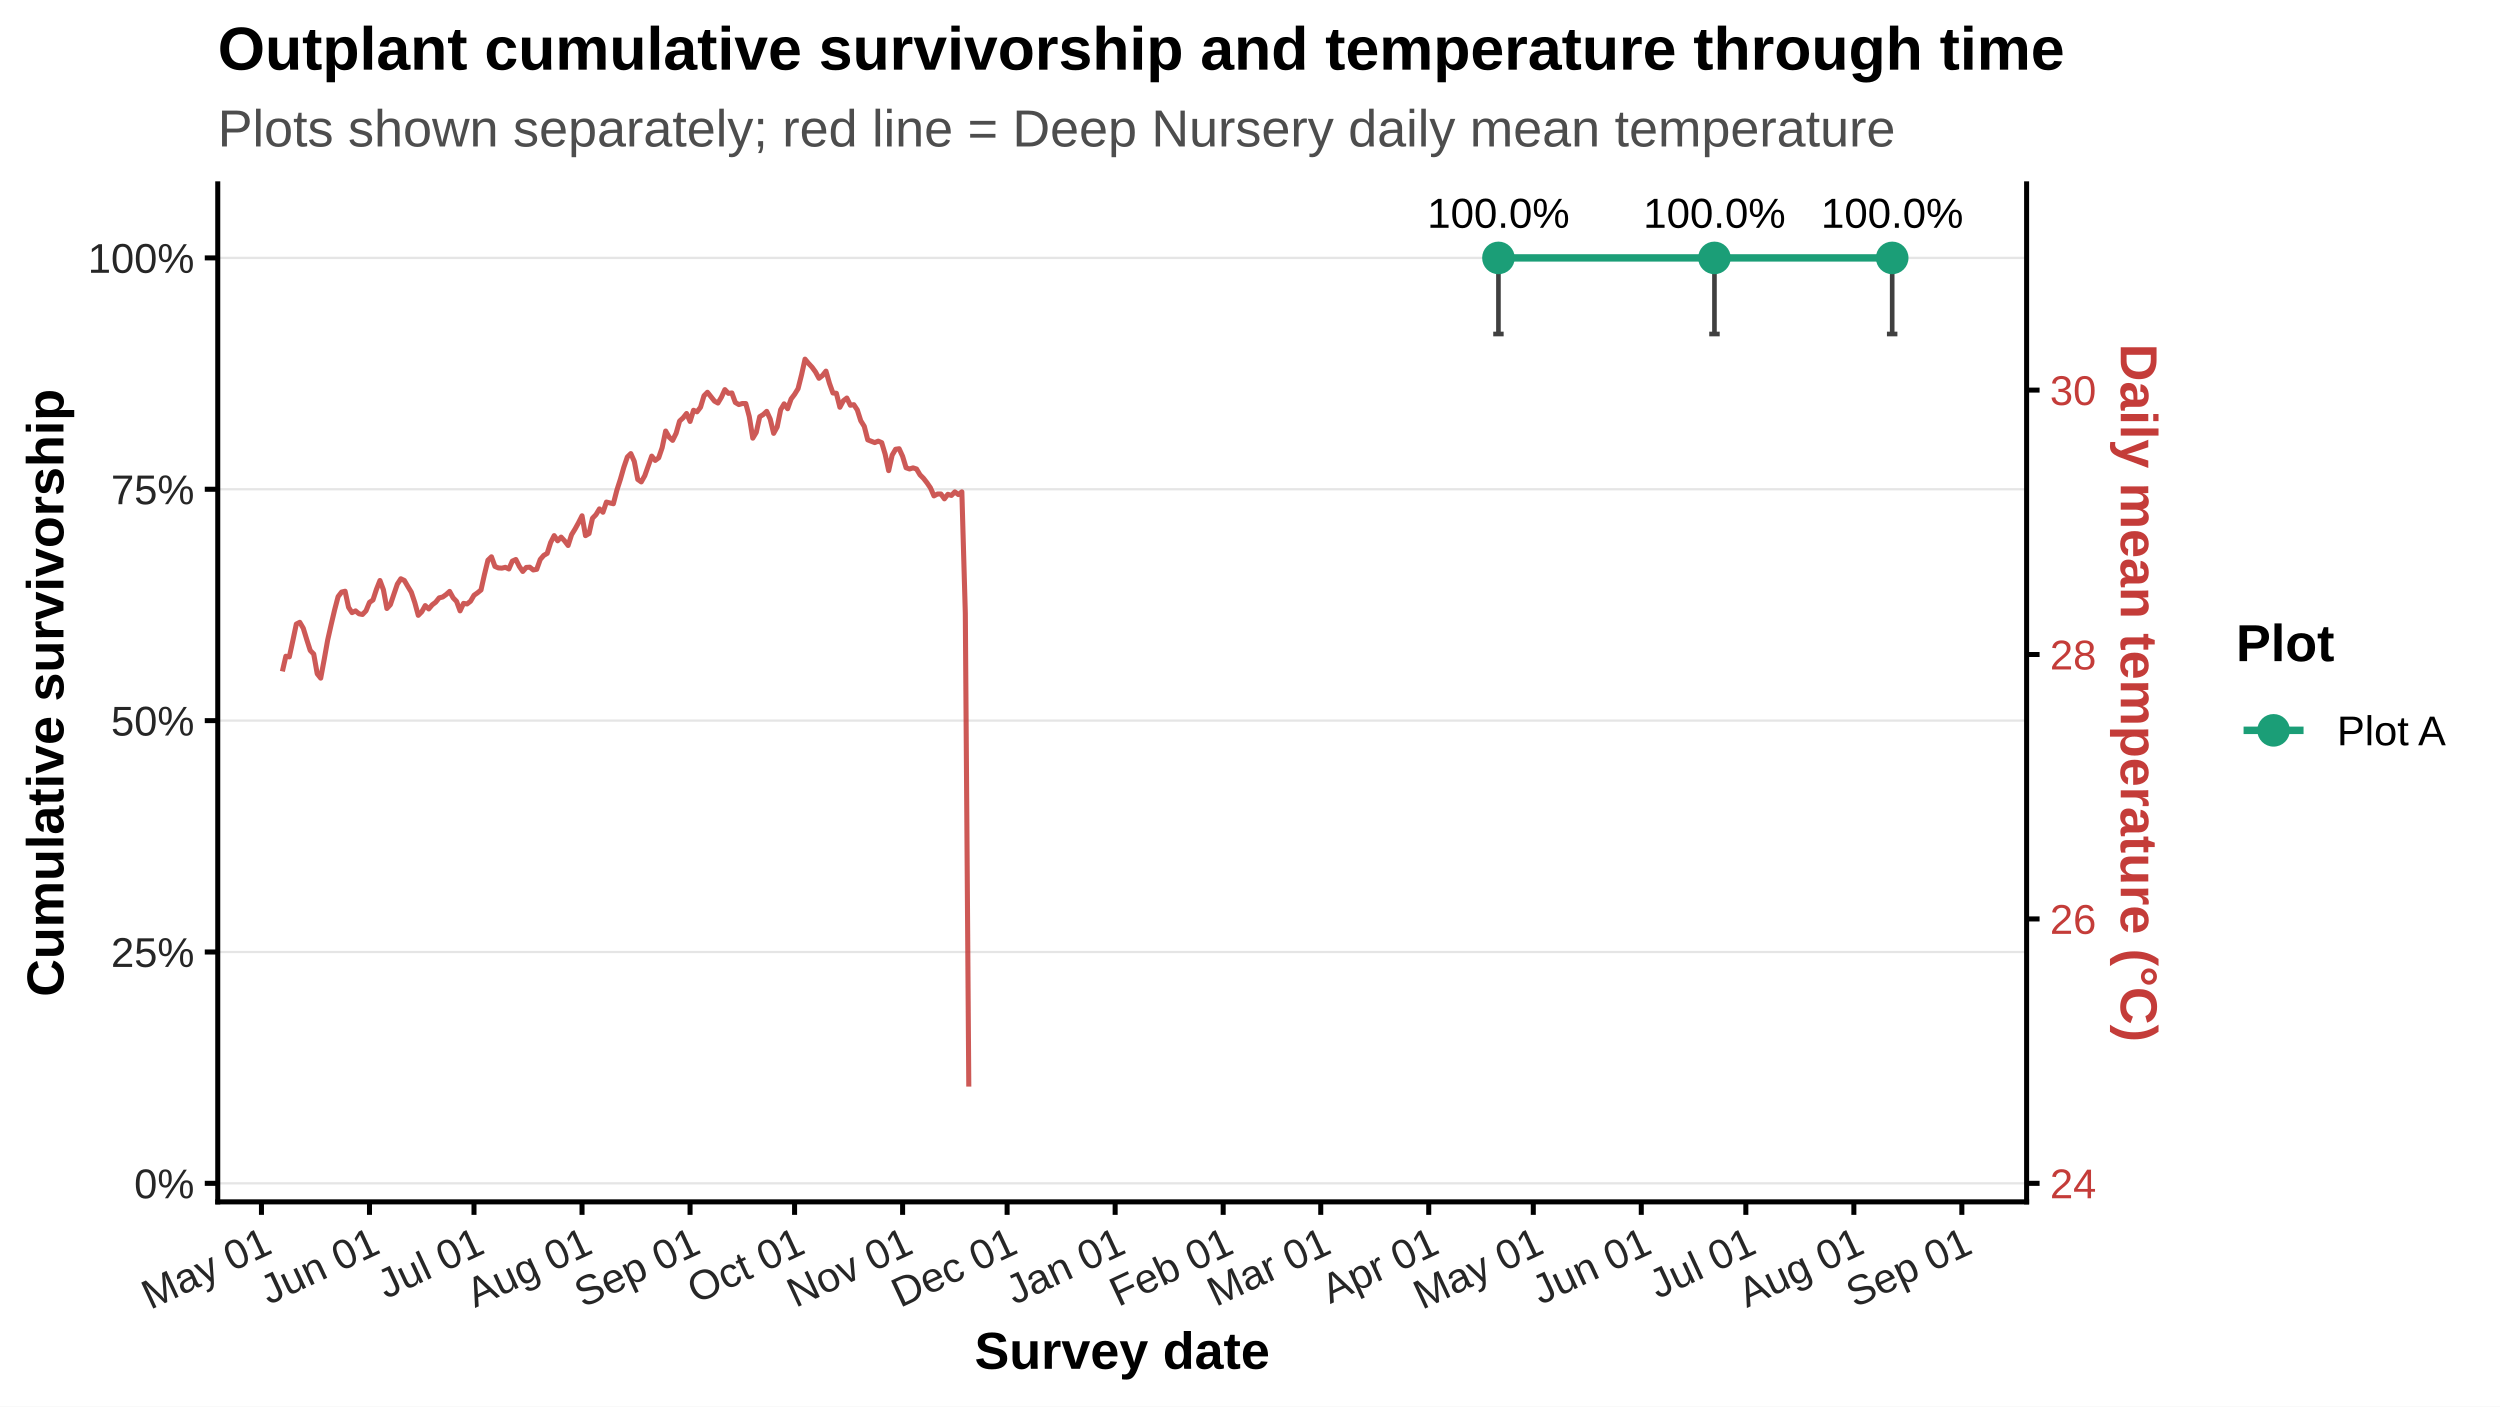
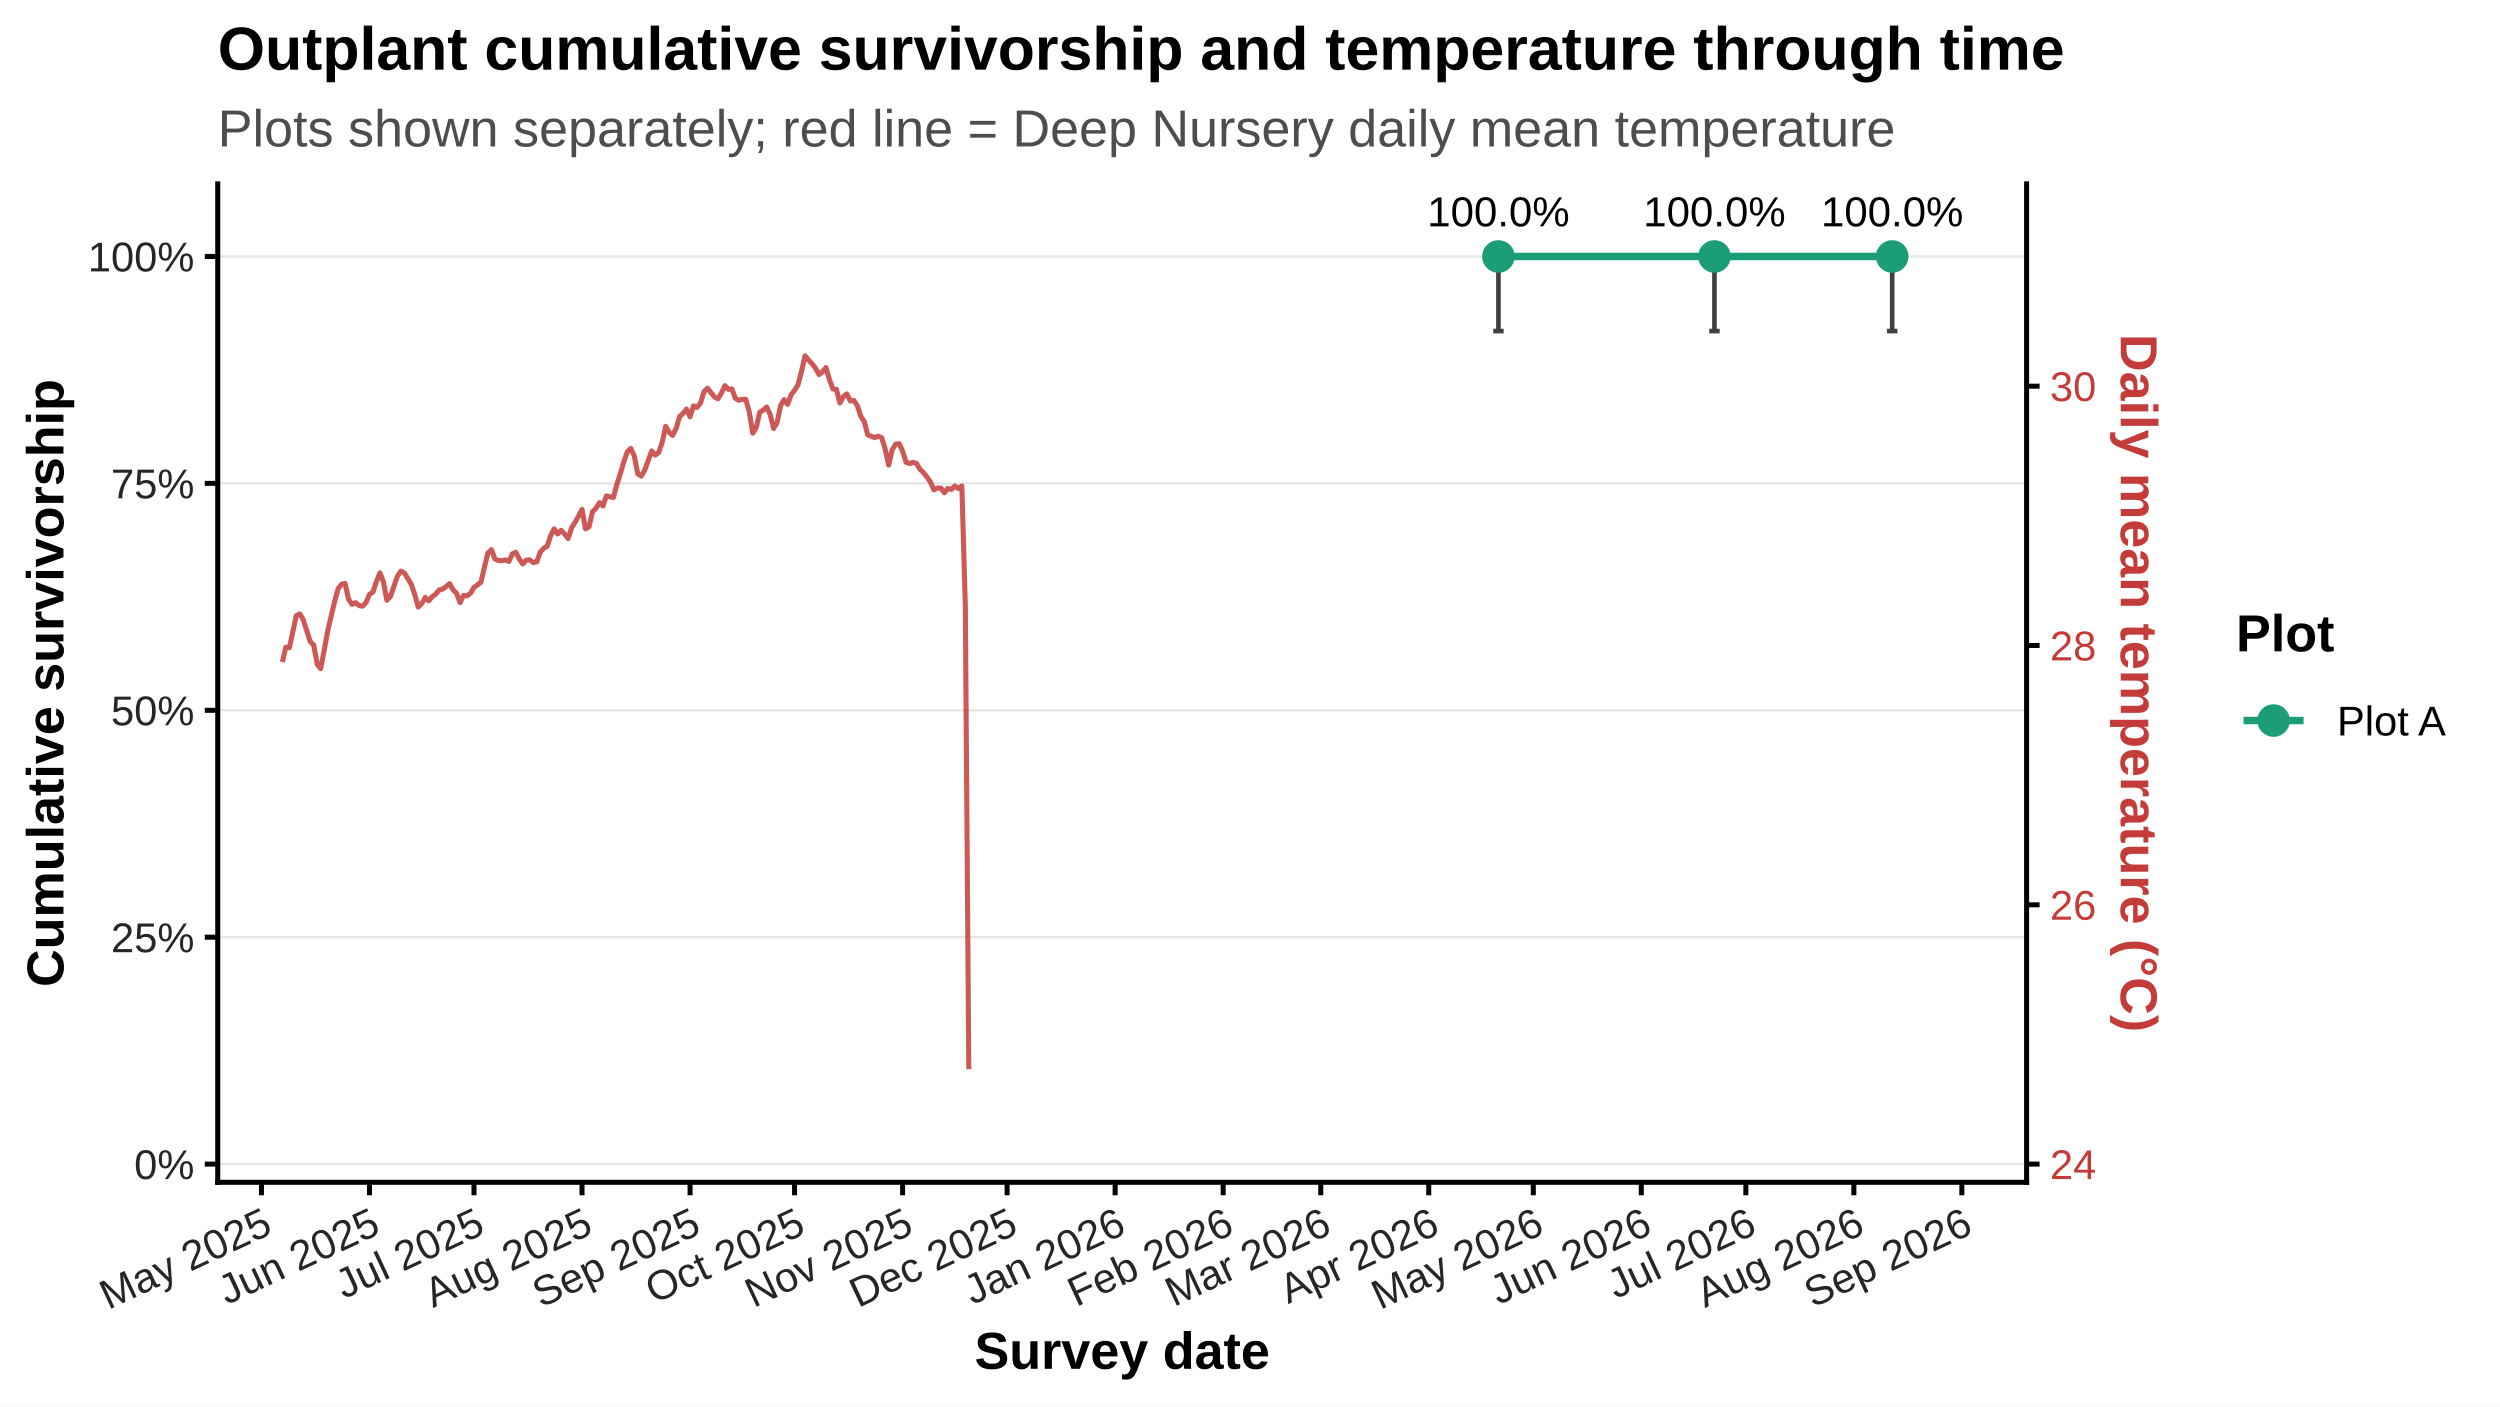
<svg xmlns="http://www.w3.org/2000/svg" class="svglite" width="576.00pt" height="324.00pt" viewBox="0 0 576.00 324.00">
  <defs>
    <style type="text/css">
    .svglite line, .svglite polyline, .svglite polygon, .svglite path, .svglite rect, .svglite circle {
      fill: none;
      stroke: #000000;
      stroke-linecap: round;
      stroke-linejoin: round;
      stroke-miterlimit: 10.00;
    }
    .svglite text {
      white-space: pre;
    }
  </style>
  </defs>
  <rect width="100%" height="100%" style="stroke: none; fill: #FFFFFF;" />
  <defs>
    <clipPath id="cpMC4wMHw1NzYuMDB8MC4wMHwzMjQuMDA=">
      <rect x="0.00" y="0.00" width="576.00" height="324.00" />
    </clipPath>
  </defs>
  <g clip-path="url(#cpMC4wMHw1NzYuMDB8MC4wMHwzMjQuMDA=)">
    <rect x="-0" y="0.00" width="576.00" height="324.00" style="stroke-width: 1.16; stroke: #FFFFFF; fill: #FFFFFF;" />
  </g>
  <defs>
-     <clipPath id="cpNTAuMTd8NDY2LjkzfDQyLjM2fDI3Ni45MQ==">
-       <rect x="50.17" y="42.36" width="416.76" height="234.54" />
+     <clipPath id="cpNTAuMTd8NDY2LjkzfDQyLjM2fDI3Mi40MA==">
+       <rect x="50.17" y="42.36" width="416.76" height="230.03" />
    </clipPath>
  </defs>
-   <g clip-path="url(#cpNTAuMTd8NDY2LjkzfDQyLjM2fDI3Ni45MQ==)">
-     <rect x="50.17" y="42.36" width="416.76" height="234.54" style="stroke-width: 1.16; stroke: none; fill: #FFFFFF;" />
-     <polyline points="50.17,272.64 466.93,272.64 " style="stroke-width: 0.53; stroke: #E5E5E5; stroke-linecap: butt;" />
-     <polyline points="50.17,219.34 466.93,219.34 " style="stroke-width: 0.53; stroke: #E5E5E5; stroke-linecap: butt;" />
-     <polyline points="50.17,166.03 466.93,166.03 " style="stroke-width: 0.53; stroke: #E5E5E5; stroke-linecap: butt;" />
-     <polyline points="50.17,112.73 466.93,112.73 " style="stroke-width: 0.53; stroke: #E5E5E5; stroke-linecap: butt;" />
-     <polyline points="50.17,59.42 466.93,59.42 " style="stroke-width: 0.53; stroke: #E5E5E5; stroke-linecap: butt;" />
-     <polyline points="65.06,154.69 65.86,151.20 66.66,151.34 67.47,147.60 68.27,143.79 69.07,143.38 69.87,144.74 70.68,147.37 71.48,149.87 72.28,150.69 73.09,155.24 73.89,156.24 74.69,151.97 75.49,147.49 76.30,143.89 77.10,140.50 77.90,137.46 78.71,136.41 79.51,136.22 80.31,139.93 81.11,141.15 81.92,140.75 82.72,141.42 83.52,141.57 84.33,140.72 85.13,138.79 85.93,138.23 86.73,135.79 87.54,133.75 88.34,135.89 89.14,140.19 89.94,139.32 90.75,136.92 91.55,134.58 92.35,133.35 93.16,133.74 93.96,135.11 94.76,136.43 95.56,138.82 96.37,141.77 97.17,140.96 97.97,139.53 98.78,140.30 99.58,139.35 100.38,138.75 101.18,137.75 101.99,137.55 102.79,136.98 103.59,136.26 104.40,137.74 105.20,138.57 106.00,140.74 106.80,139.02 107.61,139.15 108.41,138.52 109.21,137.15 110.02,136.58 110.82,135.93 111.62,132.35 112.42,129.07 113.23,128.29 114.03,130.50 114.83,130.85 115.63,130.90 116.44,130.71 117.24,131.09 118.04,129.28 118.85,128.91 119.65,130.50 120.45,131.66 121.25,130.74 122.06,130.68 122.86,131.32 123.66,131.17 124.47,128.90 125.27,127.97 126.07,127.50 126.87,124.99 127.68,123.41 128.48,124.60 129.28,123.75 130.09,124.63 130.89,125.68 131.69,123.19 132.49,121.89 133.30,120.42 134.10,118.84 134.90,123.41 135.71,122.93 136.51,119.40 137.31,118.58 138.11,117.25 138.92,118.02 139.72,115.68 140.52,115.88 141.32,116.06 142.13,112.93 142.93,110.45 143.73,107.66 144.54,105.29 145.34,104.51 146.14,106.31 146.94,110.46 147.75,111.03 148.55,109.61 149.35,107.35 150.16,105.09 150.96,106.08 151.76,105.48 152.56,103.14 153.37,99.31 154.17,100.72 154.97,101.46 155.78,99.82 156.58,97.01 157.38,96.28 158.18,95.27 158.99,97.10 159.79,94.53 160.59,94.88 161.40,93.83 162.20,91.19 163.00,90.38 163.80,91.39 164.61,92.41 165.41,92.86 166.21,91.52 167.01,89.77 167.82,90.63 168.62,90.54 169.42,92.73 170.23,93.21 171.03,92.97 171.83,92.98 172.63,95.96 173.44,100.95 174.24,99.62 175.04,96.01 175.85,95.51 176.65,94.78 177.45,96.54 178.25,99.84 179.06,98.37 179.86,94.41 180.66,93.05 181.47,94.17 182.27,91.92 183.07,90.86 183.87,89.56 184.68,86.34 185.48,82.75 186.28,83.72 187.09,84.59 187.89,85.69 188.69,87.16 189.49,86.53 190.30,85.51 191.10,88.30 191.90,90.54 192.70,90.62 193.51,93.83 194.31,92.33 195.11,91.71 195.92,93.37 196.72,93.24 197.52,94.45 198.32,96.94 199.13,98.24 199.93,101.34 200.73,101.66 201.54,101.97 202.34,101.64 203.14,101.98 203.94,104.65 204.75,108.43 205.55,104.87 206.35,103.51 207.16,103.39 207.96,105.14 208.76,107.77 209.56,108.05 210.37,107.80 211.17,108.06 211.97,109.40 212.78,110.21 213.58,111.24 214.38,112.41 215.18,114.25 215.99,113.82 216.79,113.82 217.59,114.93 218.39,113.89 219.20,114.15 220.00,113.33 220.80,113.95 221.61,113.33 222.41,141.36 223.21,250.35 " style="stroke-width: 1.17; stroke: #C43C39; stroke-opacity: 0.85; stroke-linecap: butt;" />
-     <polyline points="344.04,59.42 346.44,59.42 " style="stroke-width: 1.07; stroke: #404040; stroke-linecap: butt;" />
-     <polyline points="345.24,59.42 345.24,76.95 " style="stroke-width: 1.07; stroke: #404040; stroke-linecap: butt;" />
-     <polyline points="344.04,76.95 346.44,76.95 " style="stroke-width: 1.07; stroke: #404040; stroke-linecap: butt;" />
-     <polyline points="393.81,59.42 396.22,59.42 " style="stroke-width: 1.07; stroke: #404040; stroke-linecap: butt;" />
-     <polyline points="395.01,59.42 395.01,76.95 " style="stroke-width: 1.07; stroke: #404040; stroke-linecap: butt;" />
-     <polyline points="393.81,76.95 396.22,76.95 " style="stroke-width: 1.07; stroke: #404040; stroke-linecap: butt;" />
-     <polyline points="434.75,59.42 437.16,59.42 " style="stroke-width: 1.07; stroke: #404040; stroke-linecap: butt;" />
-     <polyline points="435.96,59.42 435.96,76.95 " style="stroke-width: 1.07; stroke: #404040; stroke-linecap: butt;" />
-     <polyline points="434.75,76.95 437.16,76.95 " style="stroke-width: 1.07; stroke: #404040; stroke-linecap: butt;" />
-     <polyline points="345.24,59.42 395.01,59.42 435.96,59.42 " style="stroke-width: 1.71; stroke: #1B9E77; stroke-linecap: butt;" />
-     <circle cx="345.24" cy="59.42" r="3.37" style="stroke-width: 0.77; stroke: #1B9E77; fill: #1B9E77;" />
-     <circle cx="395.01" cy="59.42" r="3.37" style="stroke-width: 0.77; stroke: #1B9E77; fill: #1B9E77;" />
-     <circle cx="435.96" cy="59.42" r="3.37" style="stroke-width: 0.77; stroke: #1B9E77; fill: #1B9E77;" />
-     <text x="345.24" y="52.48" text-anchor="middle" style="font-size: 9.67px; font-family: &quot;Arial&quot;;" textLength="32.80px" lengthAdjust="spacingAndGlyphs">100.0%</text>
-     <text x="395.01" y="52.48" text-anchor="middle" style="font-size: 9.67px; font-family: &quot;Arial&quot;;" textLength="32.80px" lengthAdjust="spacingAndGlyphs">100.0%</text>
-     <text x="435.96" y="52.48" text-anchor="middle" style="font-size: 9.67px; font-family: &quot;Arial&quot;;" textLength="32.80px" lengthAdjust="spacingAndGlyphs">100.0%</text>
+   <g clip-path="url(#cpNTAuMTd8NDY2LjkzfDQyLjM2fDI3Mi40MA==)">
+     <rect x="50.17" y="42.36" width="416.76" height="230.03" style="stroke-width: 1.16; stroke: none; fill: #FFFFFF;" />
+     <polyline points="50.17,268.21 466.93,268.21 " style="stroke-width: 0.53; stroke: #E5E5E5; stroke-linecap: butt;" />
+     <polyline points="50.17,215.93 466.93,215.93 " style="stroke-width: 0.53; stroke: #E5E5E5; stroke-linecap: butt;" />
+     <polyline points="50.17,163.65 466.93,163.65 " style="stroke-width: 0.53; stroke: #E5E5E5; stroke-linecap: butt;" />
+     <polyline points="50.17,111.37 466.93,111.37 " style="stroke-width: 0.53; stroke: #E5E5E5; stroke-linecap: butt;" />
+     <polyline points="50.17,59.09 466.93,59.09 " style="stroke-width: 0.53; stroke: #E5E5E5; stroke-linecap: butt;" />
+     <polyline points="65.06,152.53 65.86,149.11 66.66,149.24 67.47,145.58 68.27,141.84 69.07,141.44 69.87,142.77 70.68,145.35 71.48,147.81 72.28,148.60 73.09,153.07 73.89,154.05 74.69,149.86 75.49,145.47 76.30,141.94 77.10,138.62 77.90,135.64 78.71,134.60 79.51,134.42 80.31,138.05 81.11,139.25 81.92,138.86 82.72,139.52 83.52,139.66 84.33,138.83 85.13,136.93 85.93,136.39 86.73,134.00 87.54,131.99 88.34,134.09 89.14,138.31 89.94,137.45 90.75,135.11 91.55,132.81 92.35,131.60 93.16,131.99 93.96,133.32 94.76,134.62 95.56,136.97 96.37,139.86 97.17,139.06 97.97,137.66 98.78,138.42 99.58,137.48 100.38,136.90 101.18,135.92 101.99,135.72 102.79,135.16 103.59,134.46 104.40,135.91 105.20,136.72 106.00,138.85 106.80,137.16 107.61,137.28 108.41,136.67 109.21,135.32 110.02,134.77 110.82,134.13 111.62,130.62 112.42,127.41 113.23,126.64 114.03,128.80 114.83,129.14 115.63,129.20 116.44,129.02 117.24,129.38 118.04,127.61 118.85,127.25 119.65,128.81 120.45,129.94 121.25,129.04 122.06,128.98 122.86,129.61 123.66,129.46 124.47,127.24 125.27,126.32 126.07,125.86 126.87,123.40 127.68,121.85 128.48,123.02 129.28,122.18 130.09,123.04 130.89,124.08 131.69,121.63 132.49,120.36 133.30,118.92 134.10,117.37 134.90,121.85 135.71,121.38 136.51,117.92 137.31,117.11 138.11,115.81 138.92,116.57 139.72,114.27 140.52,114.46 141.32,114.64 142.13,111.58 142.93,109.14 143.73,106.40 144.54,104.08 145.34,103.31 146.14,105.08 146.94,109.15 147.75,109.71 148.55,108.31 149.35,106.11 150.16,103.89 150.96,104.85 151.76,104.26 152.56,101.97 153.37,98.22 154.17,99.60 154.97,100.32 155.78,98.72 156.58,95.96 157.38,95.25 158.18,94.25 158.99,96.04 159.79,93.53 160.59,93.87 161.40,92.84 162.20,90.25 163.00,89.45 163.80,90.45 164.61,91.45 165.41,91.89 166.21,90.57 167.01,88.86 167.82,89.70 168.62,89.61 169.42,91.76 170.23,92.23 171.03,92.00 171.83,92.00 172.63,94.93 173.44,99.82 174.24,98.52 175.04,94.97 175.85,94.49 176.65,93.77 177.45,95.50 178.25,98.73 179.06,97.29 179.86,93.41 180.66,92.07 181.47,93.17 182.27,90.96 183.07,89.93 183.87,88.65 184.68,85.49 185.48,81.98 186.28,82.93 187.09,83.78 187.89,84.85 188.69,86.29 189.49,85.68 190.30,84.68 191.10,87.42 191.90,89.61 192.70,89.69 193.51,92.84 194.31,91.37 195.11,90.76 195.92,92.39 196.72,92.26 197.52,93.44 198.32,95.89 199.13,97.16 199.93,100.20 200.73,100.52 201.54,100.82 202.34,100.50 203.14,100.83 203.94,103.45 204.75,107.16 205.55,103.66 206.35,102.34 207.16,102.22 207.96,103.93 208.76,106.51 209.56,106.79 210.37,106.54 211.17,106.80 211.97,108.12 212.78,108.91 213.58,109.92 214.38,111.07 215.18,112.87 215.99,112.45 216.79,112.45 217.59,113.53 218.39,112.52 219.20,112.77 220.00,111.97 220.80,112.57 221.61,111.96 222.41,139.45 223.21,246.35 " style="stroke-width: 1.17; stroke: #C43C39; stroke-opacity: 0.85; stroke-linecap: butt;" />
+     <polyline points="344.04,59.09 346.44,59.09 " style="stroke-width: 1.07; stroke: #404040; stroke-linecap: butt;" />
+     <polyline points="345.24,59.09 345.24,76.28 " style="stroke-width: 1.07; stroke: #404040; stroke-linecap: butt;" />
+     <polyline points="344.04,76.28 346.44,76.28 " style="stroke-width: 1.07; stroke: #404040; stroke-linecap: butt;" />
+     <polyline points="393.81,59.09 396.22,59.09 " style="stroke-width: 1.07; stroke: #404040; stroke-linecap: butt;" />
+     <polyline points="395.01,59.09 395.01,76.28 " style="stroke-width: 1.07; stroke: #404040; stroke-linecap: butt;" />
+     <polyline points="393.81,76.28 396.22,76.28 " style="stroke-width: 1.07; stroke: #404040; stroke-linecap: butt;" />
+     <polyline points="434.75,59.09 437.16,59.09 " style="stroke-width: 1.07; stroke: #404040; stroke-linecap: butt;" />
+     <polyline points="435.96,59.09 435.96,76.28 " style="stroke-width: 1.07; stroke: #404040; stroke-linecap: butt;" />
+     <polyline points="434.75,76.28 437.16,76.28 " style="stroke-width: 1.07; stroke: #404040; stroke-linecap: butt;" />
+     <polyline points="345.24,59.09 395.01,59.09 435.96,59.09 " style="stroke-width: 1.71; stroke: #1B9E77; stroke-linecap: butt;" />
+     <circle cx="345.24" cy="59.09" r="3.37" style="stroke-width: 0.77; stroke: #1B9E77; fill: #1B9E77;" />
+     <circle cx="395.01" cy="59.09" r="3.37" style="stroke-width: 0.77; stroke: #1B9E77; fill: #1B9E77;" />
+     <circle cx="435.96" cy="59.09" r="3.37" style="stroke-width: 0.77; stroke: #1B9E77; fill: #1B9E77;" />
+     <text x="345.24" y="52.15" text-anchor="middle" style="font-size: 9.67px; font-family: &quot;Arial&quot;;" textLength="32.80px" lengthAdjust="spacingAndGlyphs">100.0%</text>
+     <text x="395.01" y="52.15" text-anchor="middle" style="font-size: 9.67px; font-family: &quot;Arial&quot;;" textLength="32.80px" lengthAdjust="spacingAndGlyphs">100.0%</text>
+     <text x="435.96" y="52.15" text-anchor="middle" style="font-size: 9.67px; font-family: &quot;Arial&quot;;" textLength="32.80px" lengthAdjust="spacingAndGlyphs">100.0%</text>
  </g>
  <g clip-path="url(#cpMC4wMHw1NzYuMDB8MC4wMHwzMjQuMDA=)">
-     <polyline points="50.17,276.91 50.17,42.36 " style="stroke-width: 1.16; stroke-linecap: square;" />
-     <text x="44.79" y="276.08" text-anchor="end" style="font-size: 9.60px;fill: #262626; font-family: &quot;Arial&quot;;" textLength="13.87px" lengthAdjust="spacingAndGlyphs">0%</text>
-     <text x="44.79" y="222.78" text-anchor="end" style="font-size: 9.60px;fill: #262626; font-family: &quot;Arial&quot;;" textLength="19.20px" lengthAdjust="spacingAndGlyphs">25%</text>
-     <text x="44.79" y="169.47" text-anchor="end" style="font-size: 9.60px;fill: #262626; font-family: &quot;Arial&quot;;" textLength="19.20px" lengthAdjust="spacingAndGlyphs">50%</text>
-     <text x="44.79" y="116.17" text-anchor="end" style="font-size: 9.60px;fill: #262626; font-family: &quot;Arial&quot;;" textLength="19.20px" lengthAdjust="spacingAndGlyphs">75%</text>
-     <text x="44.79" y="62.86" text-anchor="end" style="font-size: 9.60px;fill: #262626; font-family: &quot;Arial&quot;;" textLength="24.54px" lengthAdjust="spacingAndGlyphs">100%</text>
-     <polyline points="47.18,272.64 50.17,272.64 " style="stroke-width: 1.16; stroke-linecap: butt;" />
-     <polyline points="47.18,219.34 50.17,219.34 " style="stroke-width: 1.16; stroke-linecap: butt;" />
-     <polyline points="47.18,166.03 50.17,166.03 " style="stroke-width: 1.16; stroke-linecap: butt;" />
-     <polyline points="47.18,112.73 50.17,112.73 " style="stroke-width: 1.16; stroke-linecap: butt;" />
-     <polyline points="47.18,59.42 50.17,59.42 " style="stroke-width: 1.16; stroke-linecap: butt;" />
-     <polyline points="466.93,276.91 466.93,42.36 " style="stroke-width: 1.16; stroke-linecap: square;" />
-     <polyline points="469.92,272.64 466.93,272.64 " style="stroke-width: 1.16; stroke-linecap: butt;" />
-     <polyline points="469.92,211.72 466.93,211.72 " style="stroke-width: 1.16; stroke-linecap: butt;" />
-     <polyline points="469.92,150.80 466.93,150.80 " style="stroke-width: 1.16; stroke-linecap: butt;" />
-     <polyline points="469.92,89.88 466.93,89.88 " style="stroke-width: 1.16; stroke-linecap: butt;" />
-     <text x="472.31" y="276.08" style="font-size: 9.60px;fill: #C43C39; font-family: &quot;Arial&quot;;" textLength="10.67px" lengthAdjust="spacingAndGlyphs">24</text>
-     <text x="472.31" y="215.16" style="font-size: 9.60px;fill: #C43C39; font-family: &quot;Arial&quot;;" textLength="10.67px" lengthAdjust="spacingAndGlyphs">26</text>
-     <text x="472.31" y="154.24" style="font-size: 9.60px;fill: #C43C39; font-family: &quot;Arial&quot;;" textLength="10.67px" lengthAdjust="spacingAndGlyphs">28</text>
-     <text x="472.31" y="93.32" style="font-size: 9.60px;fill: #C43C39; font-family: &quot;Arial&quot;;" textLength="10.67px" lengthAdjust="spacingAndGlyphs">30</text>
-     <polyline points="50.17,276.91 466.93,276.91 " style="stroke-width: 1.16; stroke-linecap: square;" />
-     <polyline points="60.24,279.90 60.24,276.91 " style="stroke-width: 1.16; stroke-linecap: butt;" />
-     <polyline points="85.13,279.90 85.13,276.91 " style="stroke-width: 1.16; stroke-linecap: butt;" />
-     <polyline points="109.21,279.90 109.21,276.91 " style="stroke-width: 1.16; stroke-linecap: butt;" />
-     <polyline points="134.10,279.90 134.10,276.91 " style="stroke-width: 1.16; stroke-linecap: butt;" />
-     <polyline points="158.99,279.90 158.99,276.91 " style="stroke-width: 1.16; stroke-linecap: butt;" />
-     <polyline points="183.07,279.90 183.07,276.91 " style="stroke-width: 1.16; stroke-linecap: butt;" />
-     <polyline points="207.96,279.90 207.96,276.91 " style="stroke-width: 1.16; stroke-linecap: butt;" />
-     <polyline points="232.04,279.90 232.04,276.91 " style="stroke-width: 1.16; stroke-linecap: butt;" />
-     <polyline points="256.93,279.90 256.93,276.91 " style="stroke-width: 1.16; stroke-linecap: butt;" />
-     <polyline points="281.82,279.90 281.82,276.91 " style="stroke-width: 1.16; stroke-linecap: butt;" />
-     <polyline points="304.30,279.90 304.30,276.91 " style="stroke-width: 1.16; stroke-linecap: butt;" />
-     <polyline points="329.18,279.90 329.18,276.91 " style="stroke-width: 1.16; stroke-linecap: butt;" />
-     <polyline points="353.27,279.90 353.27,276.91 " style="stroke-width: 1.16; stroke-linecap: butt;" />
-     <polyline points="378.15,279.90 378.15,276.91 " style="stroke-width: 1.16; stroke-linecap: butt;" />
-     <polyline points="402.24,279.90 402.24,276.91 " style="stroke-width: 1.16; stroke-linecap: butt;" />
-     <polyline points="427.13,279.90 427.13,276.91 " style="stroke-width: 1.16; stroke-linecap: butt;" />
-     <polyline points="452.01,279.90 452.01,276.91 " style="stroke-width: 1.16; stroke-linecap: butt;" />
-     <text transform="translate(63.15,288.52) rotate(-25)" text-anchor="end" style="font-size: 9.60px;fill: #262626; font-family: &quot;Arial&quot;;" textLength="31.46px" lengthAdjust="spacingAndGlyphs">May 01</text>
-     <text transform="translate(88.04,288.52) rotate(-25)" text-anchor="end" style="font-size: 9.60px;fill: #262626; font-family: &quot;Arial&quot;;" textLength="28.80px" lengthAdjust="spacingAndGlyphs">Jun 01</text>
-     <text transform="translate(112.12,288.52) rotate(-25)" text-anchor="end" style="font-size: 9.60px;fill: #262626; font-family: &quot;Arial&quot;;" textLength="25.60px" lengthAdjust="spacingAndGlyphs">Jul 01</text>
-     <text transform="translate(137.01,288.52) rotate(-25)" text-anchor="end" style="font-size: 9.60px;fill: #262626; font-family: &quot;Arial&quot;;" textLength="30.41px" lengthAdjust="spacingAndGlyphs">Aug 01</text>
-     <text transform="translate(161.90,288.52) rotate(-25)" text-anchor="end" style="font-size: 9.60px;fill: #262626; font-family: &quot;Arial&quot;;" textLength="30.41px" lengthAdjust="spacingAndGlyphs">Sep 01</text>
-     <text transform="translate(185.98,288.52) rotate(-25)" text-anchor="end" style="font-size: 9.60px;fill: #262626; font-family: &quot;Arial&quot;;" textLength="28.25px" lengthAdjust="spacingAndGlyphs">Oct 01</text>
-     <text transform="translate(210.87,288.52) rotate(-25)" text-anchor="end" style="font-size: 9.60px;fill: #262626; font-family: &quot;Arial&quot;;" textLength="30.39px" lengthAdjust="spacingAndGlyphs">Nov 01</text>
-     <text transform="translate(234.95,288.52) rotate(-25)" text-anchor="end" style="font-size: 9.60px;fill: #262626; font-family: &quot;Arial&quot;;" textLength="30.39px" lengthAdjust="spacingAndGlyphs">Dec 01</text>
-     <text transform="translate(259.84,288.52) rotate(-25)" text-anchor="end" style="font-size: 9.60px;fill: #262626; font-family: &quot;Arial&quot;;" textLength="28.80px" lengthAdjust="spacingAndGlyphs">Jan 01</text>
-     <text transform="translate(284.73,288.52) rotate(-25)" text-anchor="end" style="font-size: 9.60px;fill: #262626; font-family: &quot;Arial&quot;;" textLength="29.87px" lengthAdjust="spacingAndGlyphs">Feb 01</text>
-     <text transform="translate(307.20,288.52) rotate(-25)" text-anchor="end" style="font-size: 9.60px;fill: #262626; font-family: &quot;Arial&quot;;" textLength="29.86px" lengthAdjust="spacingAndGlyphs">Mar 01</text>
-     <text transform="translate(332.09,288.52) rotate(-25)" text-anchor="end" style="font-size: 9.60px;fill: #262626; font-family: &quot;Arial&quot;;" textLength="28.27px" lengthAdjust="spacingAndGlyphs">Apr 01</text>
-     <text transform="translate(356.18,288.52) rotate(-25)" text-anchor="end" style="font-size: 9.60px;fill: #262626; font-family: &quot;Arial&quot;;" textLength="31.46px" lengthAdjust="spacingAndGlyphs">May 01</text>
-     <text transform="translate(381.06,288.52) rotate(-25)" text-anchor="end" style="font-size: 9.60px;fill: #262626; font-family: &quot;Arial&quot;;" textLength="28.80px" lengthAdjust="spacingAndGlyphs">Jun 01</text>
-     <text transform="translate(405.15,288.52) rotate(-25)" text-anchor="end" style="font-size: 9.60px;fill: #262626; font-family: &quot;Arial&quot;;" textLength="25.60px" lengthAdjust="spacingAndGlyphs">Jul 01</text>
-     <text transform="translate(430.04,288.52) rotate(-25)" text-anchor="end" style="font-size: 9.60px;fill: #262626; font-family: &quot;Arial&quot;;" textLength="30.41px" lengthAdjust="spacingAndGlyphs">Aug 01</text>
-     <text transform="translate(454.92,288.52) rotate(-25)" text-anchor="end" style="font-size: 9.60px;fill: #262626; font-family: &quot;Arial&quot;;" textLength="30.41px" lengthAdjust="spacingAndGlyphs">Sep 01</text>
+     <polyline points="50.17,272.40 50.17,42.36 " style="stroke-width: 1.16; stroke-linecap: square;" />
+     <text x="44.79" y="271.66" text-anchor="end" style="font-size: 9.60px;fill: #262626; font-family: &quot;Arial&quot;;" textLength="13.87px" lengthAdjust="spacingAndGlyphs">0%</text>
+     <text x="44.79" y="219.38" text-anchor="end" style="font-size: 9.60px;fill: #262626; font-family: &quot;Arial&quot;;" textLength="19.20px" lengthAdjust="spacingAndGlyphs">25%</text>
+     <text x="44.79" y="167.10" text-anchor="end" style="font-size: 9.60px;fill: #262626; font-family: &quot;Arial&quot;;" textLength="19.20px" lengthAdjust="spacingAndGlyphs">50%</text>
+     <text x="44.79" y="114.81" text-anchor="end" style="font-size: 9.60px;fill: #262626; font-family: &quot;Arial&quot;;" textLength="19.20px" lengthAdjust="spacingAndGlyphs">75%</text>
+     <text x="44.79" y="62.53" text-anchor="end" style="font-size: 9.60px;fill: #262626; font-family: &quot;Arial&quot;;" textLength="24.54px" lengthAdjust="spacingAndGlyphs">100%</text>
+     <polyline points="47.18,268.21 50.17,268.21 " style="stroke-width: 1.16; stroke-linecap: butt;" />
+     <polyline points="47.18,215.93 50.17,215.93 " style="stroke-width: 1.16; stroke-linecap: butt;" />
+     <polyline points="47.18,163.65 50.17,163.65 " style="stroke-width: 1.16; stroke-linecap: butt;" />
+     <polyline points="47.18,111.37 50.17,111.37 " style="stroke-width: 1.16; stroke-linecap: butt;" />
+     <polyline points="47.18,59.09 50.17,59.09 " style="stroke-width: 1.16; stroke-linecap: butt;" />
+     <polyline points="466.93,272.40 466.93,42.36 " style="stroke-width: 1.16; stroke-linecap: square;" />
+     <polyline points="469.92,268.21 466.93,268.21 " style="stroke-width: 1.16; stroke-linecap: butt;" />
+     <polyline points="469.92,208.47 466.93,208.47 " style="stroke-width: 1.16; stroke-linecap: butt;" />
+     <polyline points="469.92,148.72 466.93,148.72 " style="stroke-width: 1.16; stroke-linecap: butt;" />
+     <polyline points="469.92,88.97 466.93,88.97 " style="stroke-width: 1.16; stroke-linecap: butt;" />
+     <text x="472.31" y="271.66" style="font-size: 9.60px;fill: #C43C39; font-family: &quot;Arial&quot;;" textLength="10.67px" lengthAdjust="spacingAndGlyphs">24</text>
+     <text x="472.31" y="211.91" style="font-size: 9.60px;fill: #C43C39; font-family: &quot;Arial&quot;;" textLength="10.67px" lengthAdjust="spacingAndGlyphs">26</text>
+     <text x="472.31" y="152.16" style="font-size: 9.60px;fill: #C43C39; font-family: &quot;Arial&quot;;" textLength="10.67px" lengthAdjust="spacingAndGlyphs">28</text>
+     <text x="472.31" y="92.41" style="font-size: 9.60px;fill: #C43C39; font-family: &quot;Arial&quot;;" textLength="10.67px" lengthAdjust="spacingAndGlyphs">30</text>
+     <polyline points="50.17,272.40 466.93,272.40 " style="stroke-width: 1.16; stroke-linecap: square;" />
+     <polyline points="60.24,275.39 60.24,272.40 " style="stroke-width: 1.16; stroke-linecap: butt;" />
+     <polyline points="85.13,275.39 85.13,272.40 " style="stroke-width: 1.16; stroke-linecap: butt;" />
+     <polyline points="109.21,275.39 109.21,272.40 " style="stroke-width: 1.16; stroke-linecap: butt;" />
+     <polyline points="134.10,275.39 134.10,272.40 " style="stroke-width: 1.16; stroke-linecap: butt;" />
+     <polyline points="158.99,275.39 158.99,272.40 " style="stroke-width: 1.16; stroke-linecap: butt;" />
+     <polyline points="183.07,275.39 183.07,272.40 " style="stroke-width: 1.16; stroke-linecap: butt;" />
+     <polyline points="207.96,275.39 207.96,272.40 " style="stroke-width: 1.16; stroke-linecap: butt;" />
+     <polyline points="232.04,275.39 232.04,272.40 " style="stroke-width: 1.16; stroke-linecap: butt;" />
+     <polyline points="256.93,275.39 256.93,272.40 " style="stroke-width: 1.16; stroke-linecap: butt;" />
+     <polyline points="281.82,275.39 281.82,272.40 " style="stroke-width: 1.16; stroke-linecap: butt;" />
+     <polyline points="304.30,275.39 304.30,272.40 " style="stroke-width: 1.16; stroke-linecap: butt;" />
+     <polyline points="329.18,275.39 329.18,272.40 " style="stroke-width: 1.16; stroke-linecap: butt;" />
+     <polyline points="353.27,275.39 353.27,272.40 " style="stroke-width: 1.16; stroke-linecap: butt;" />
+     <polyline points="378.15,275.39 378.15,272.40 " style="stroke-width: 1.16; stroke-linecap: butt;" />
+     <polyline points="402.24,275.39 402.24,272.40 " style="stroke-width: 1.16; stroke-linecap: butt;" />
+     <polyline points="427.13,275.39 427.13,272.40 " style="stroke-width: 1.16; stroke-linecap: butt;" />
+     <polyline points="452.01,275.39 452.01,272.40 " style="stroke-width: 1.16; stroke-linecap: butt;" />
+     <text transform="translate(63.15,284.02) rotate(-25)" text-anchor="end" style="font-size: 9.60px;fill: #262626; font-family: &quot;Arial&quot;;" textLength="42.13px" lengthAdjust="spacingAndGlyphs">May 2025</text>
+     <text transform="translate(88.04,284.02) rotate(-25)" text-anchor="end" style="font-size: 9.60px;fill: #262626; font-family: &quot;Arial&quot;;" textLength="39.47px" lengthAdjust="spacingAndGlyphs">Jun 2025</text>
+     <text transform="translate(112.12,284.02) rotate(-25)" text-anchor="end" style="font-size: 9.60px;fill: #262626; font-family: &quot;Arial&quot;;" textLength="36.27px" lengthAdjust="spacingAndGlyphs">Jul 2025</text>
+     <text transform="translate(137.01,284.02) rotate(-25)" text-anchor="end" style="font-size: 9.60px;fill: #262626; font-family: &quot;Arial&quot;;" textLength="41.08px" lengthAdjust="spacingAndGlyphs">Aug 2025</text>
+     <text transform="translate(161.90,284.02) rotate(-25)" text-anchor="end" style="font-size: 9.60px;fill: #262626; font-family: &quot;Arial&quot;;" textLength="41.08px" lengthAdjust="spacingAndGlyphs">Sep 2025</text>
+     <text transform="translate(185.98,284.02) rotate(-25)" text-anchor="end" style="font-size: 9.60px;fill: #262626; font-family: &quot;Arial&quot;;" textLength="38.92px" lengthAdjust="spacingAndGlyphs">Oct 2025</text>
+     <text transform="translate(210.87,284.02) rotate(-25)" text-anchor="end" style="font-size: 9.60px;fill: #262626; font-family: &quot;Arial&quot;;" textLength="41.06px" lengthAdjust="spacingAndGlyphs">Nov 2025</text>
+     <text transform="translate(234.95,284.02) rotate(-25)" text-anchor="end" style="font-size: 9.60px;fill: #262626; font-family: &quot;Arial&quot;;" textLength="41.06px" lengthAdjust="spacingAndGlyphs">Dec 2025</text>
+     <text transform="translate(259.84,284.02) rotate(-25)" text-anchor="end" style="font-size: 9.60px;fill: #262626; font-family: &quot;Arial&quot;;" textLength="39.47px" lengthAdjust="spacingAndGlyphs">Jan 2026</text>
+     <text transform="translate(284.73,284.02) rotate(-25)" text-anchor="end" style="font-size: 9.60px;fill: #262626; font-family: &quot;Arial&quot;;" textLength="40.54px" lengthAdjust="spacingAndGlyphs">Feb 2026</text>
+     <text transform="translate(307.20,284.02) rotate(-25)" text-anchor="end" style="font-size: 9.60px;fill: #262626; font-family: &quot;Arial&quot;;" textLength="40.53px" lengthAdjust="spacingAndGlyphs">Mar 2026</text>
+     <text transform="translate(332.09,284.02) rotate(-25)" text-anchor="end" style="font-size: 9.60px;fill: #262626; font-family: &quot;Arial&quot;;" textLength="38.94px" lengthAdjust="spacingAndGlyphs">Apr 2026</text>
+     <text transform="translate(356.18,284.02) rotate(-25)" text-anchor="end" style="font-size: 9.60px;fill: #262626; font-family: &quot;Arial&quot;;" textLength="42.13px" lengthAdjust="spacingAndGlyphs">May 2026</text>
+     <text transform="translate(381.06,284.02) rotate(-25)" text-anchor="end" style="font-size: 9.60px;fill: #262626; font-family: &quot;Arial&quot;;" textLength="39.47px" lengthAdjust="spacingAndGlyphs">Jun 2026</text>
+     <text transform="translate(405.15,284.02) rotate(-25)" text-anchor="end" style="font-size: 9.60px;fill: #262626; font-family: &quot;Arial&quot;;" textLength="36.27px" lengthAdjust="spacingAndGlyphs">Jul 2026</text>
+     <text transform="translate(430.04,284.02) rotate(-25)" text-anchor="end" style="font-size: 9.60px;fill: #262626; font-family: &quot;Arial&quot;;" textLength="41.08px" lengthAdjust="spacingAndGlyphs">Aug 2026</text>
+     <text transform="translate(454.92,284.02) rotate(-25)" text-anchor="end" style="font-size: 9.60px;fill: #262626; font-family: &quot;Arial&quot;;" textLength="41.08px" lengthAdjust="spacingAndGlyphs">Sep 2026</text>
    <text x="258.55" y="315.37" text-anchor="middle" style="font-size: 12.00px; font-weight: bold; font-family: &quot;Arial&quot;;" textLength="68.04px" lengthAdjust="spacingAndGlyphs">Survey date</text>
-     <text transform="translate(14.62,159.63) rotate(-90)" text-anchor="middle" style="font-size: 12.00px; font-weight: bold; font-family: &quot;Arial&quot;;" textLength="140.05px" lengthAdjust="spacingAndGlyphs">Cumulative survivorship</text>
-     <text transform="translate(488.62,159.63) rotate(90)" text-anchor="middle" style="font-size: 12.00px; font-weight: bold;fill: #C43C39; font-family: &quot;Arial&quot;;" textLength="160.86px" lengthAdjust="spacingAndGlyphs">Daily mean temperature (°C)</text>
-     <rect x="509.21" y="136.38" width="60.81" height="46.50" style="stroke-width: 1.16; stroke: none; fill: #FFFFFF;" />
-     <text x="515.19" y="152.33" style="font-size: 12.00px; font-weight: bold; font-family: &quot;Arial&quot;;" textLength="22.67px" lengthAdjust="spacingAndGlyphs">Plot</text>
-     <rect x="515.19" y="159.63" width="17.28" height="17.28" style="stroke-width: 1.16; stroke: none; fill: #FFFFFF;" />
-     <line x1="516.92" y1="168.27" x2="530.74" y2="168.27" style="stroke-width: 1.71; stroke: #1B9E77; stroke-linecap: butt;" />
-     <circle cx="523.83" cy="168.27" r="3.37" style="stroke-width: 0.77; stroke: #1B9E77; fill: #1B9E77;" />
-     <text x="538.45" y="171.71" style="font-size: 9.60px; font-family: &quot;Arial&quot;;" textLength="25.60px" lengthAdjust="spacingAndGlyphs">Plot A</text>
+     <text transform="translate(14.62,157.38) rotate(-90)" text-anchor="middle" style="font-size: 12.00px; font-weight: bold; font-family: &quot;Arial&quot;;" textLength="140.05px" lengthAdjust="spacingAndGlyphs">Cumulative survivorship</text>
+     <text transform="translate(488.62,157.38) rotate(90)" text-anchor="middle" style="font-size: 12.00px; font-weight: bold;fill: #C43C39; font-family: &quot;Arial&quot;;" textLength="160.86px" lengthAdjust="spacingAndGlyphs">Daily mean temperature (°C)</text>
+     <rect x="509.21" y="134.13" width="60.81" height="46.50" style="stroke-width: 1.16; stroke: none; fill: #FFFFFF;" />
+     <text x="515.19" y="150.07" style="font-size: 12.00px; font-weight: bold; font-family: &quot;Arial&quot;;" textLength="22.67px" lengthAdjust="spacingAndGlyphs">Plot</text>
+     <rect x="515.19" y="157.37" width="17.28" height="17.28" style="stroke-width: 1.16; stroke: none; fill: #FFFFFF;" />
+     <line x1="516.92" y1="166.01" x2="530.74" y2="166.01" style="stroke-width: 1.71; stroke: #1B9E77; stroke-linecap: butt;" />
+     <circle cx="523.83" cy="166.01" r="3.37" style="stroke-width: 0.77; stroke: #1B9E77; fill: #1B9E77;" />
+     <text x="538.45" y="169.45" style="font-size: 9.60px; font-family: &quot;Arial&quot;;" textLength="25.60px" lengthAdjust="spacingAndGlyphs">Plot A</text>
    <text x="50.17" y="33.74" style="font-size: 12.00px;fill: #4D4D4D; font-family: &quot;Arial&quot;;" textLength="386.51px" lengthAdjust="spacingAndGlyphs">Plots shown separately; red line = Deep Nursery daily mean temperature</text>
    <text x="50.17" y="16.05" style="font-size: 14.00px; font-weight: bold; font-family: &quot;Arial&quot;;" textLength="425.33px" lengthAdjust="spacingAndGlyphs">Outplant cumulative survivorship and temperature through time</text>
  </g>
</svg>
